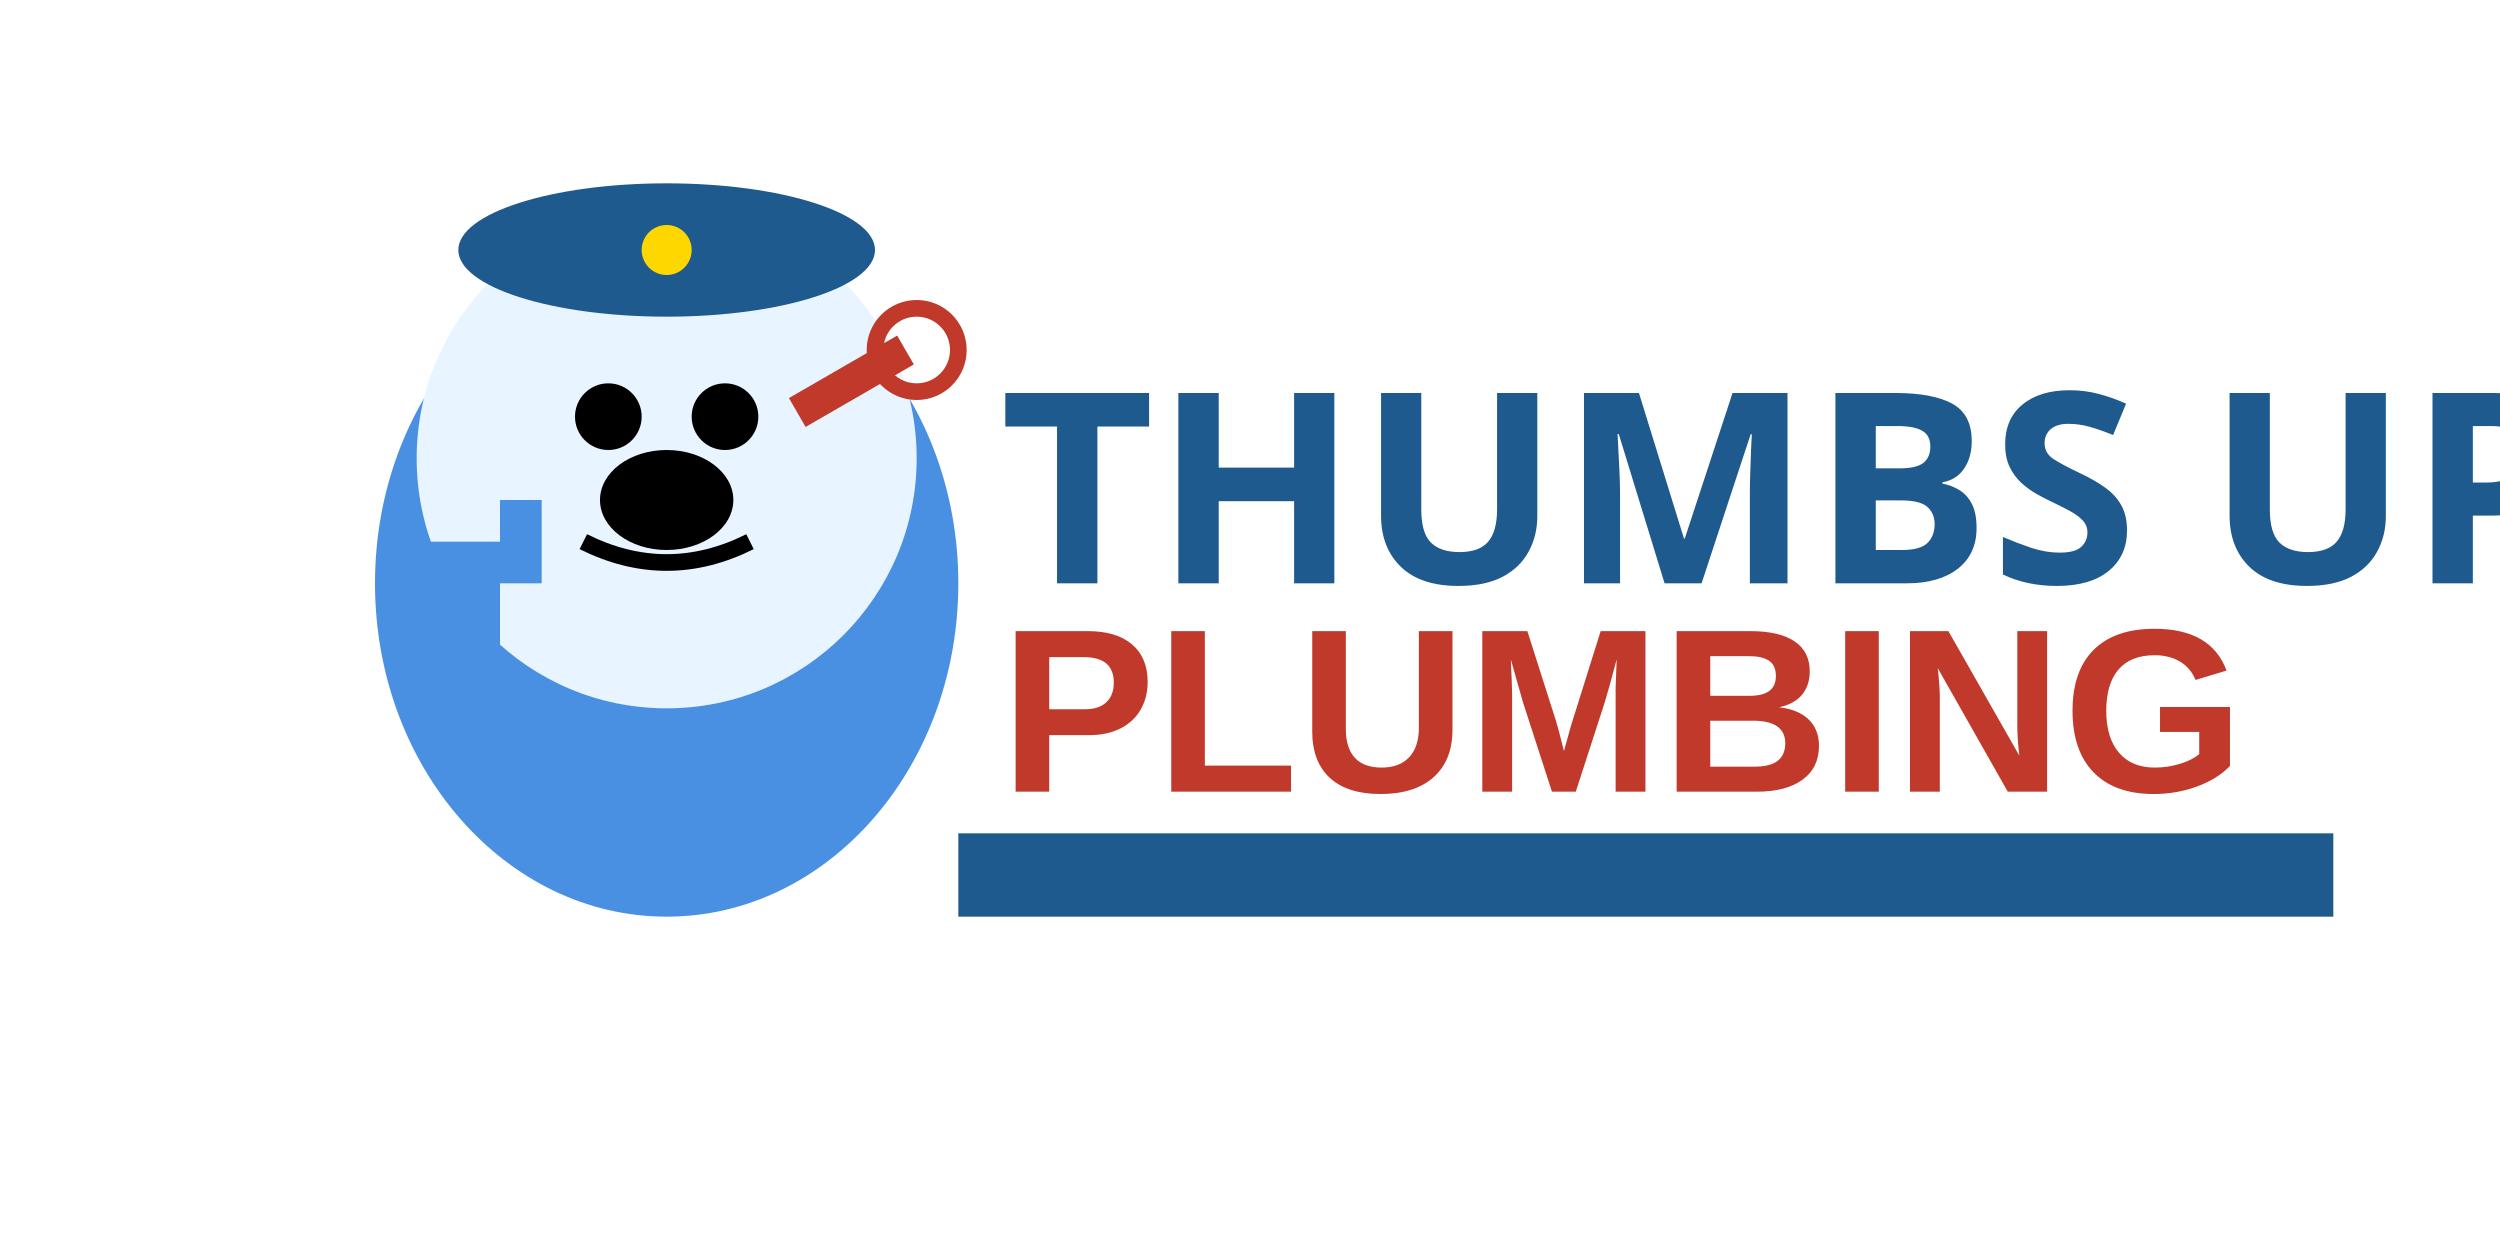
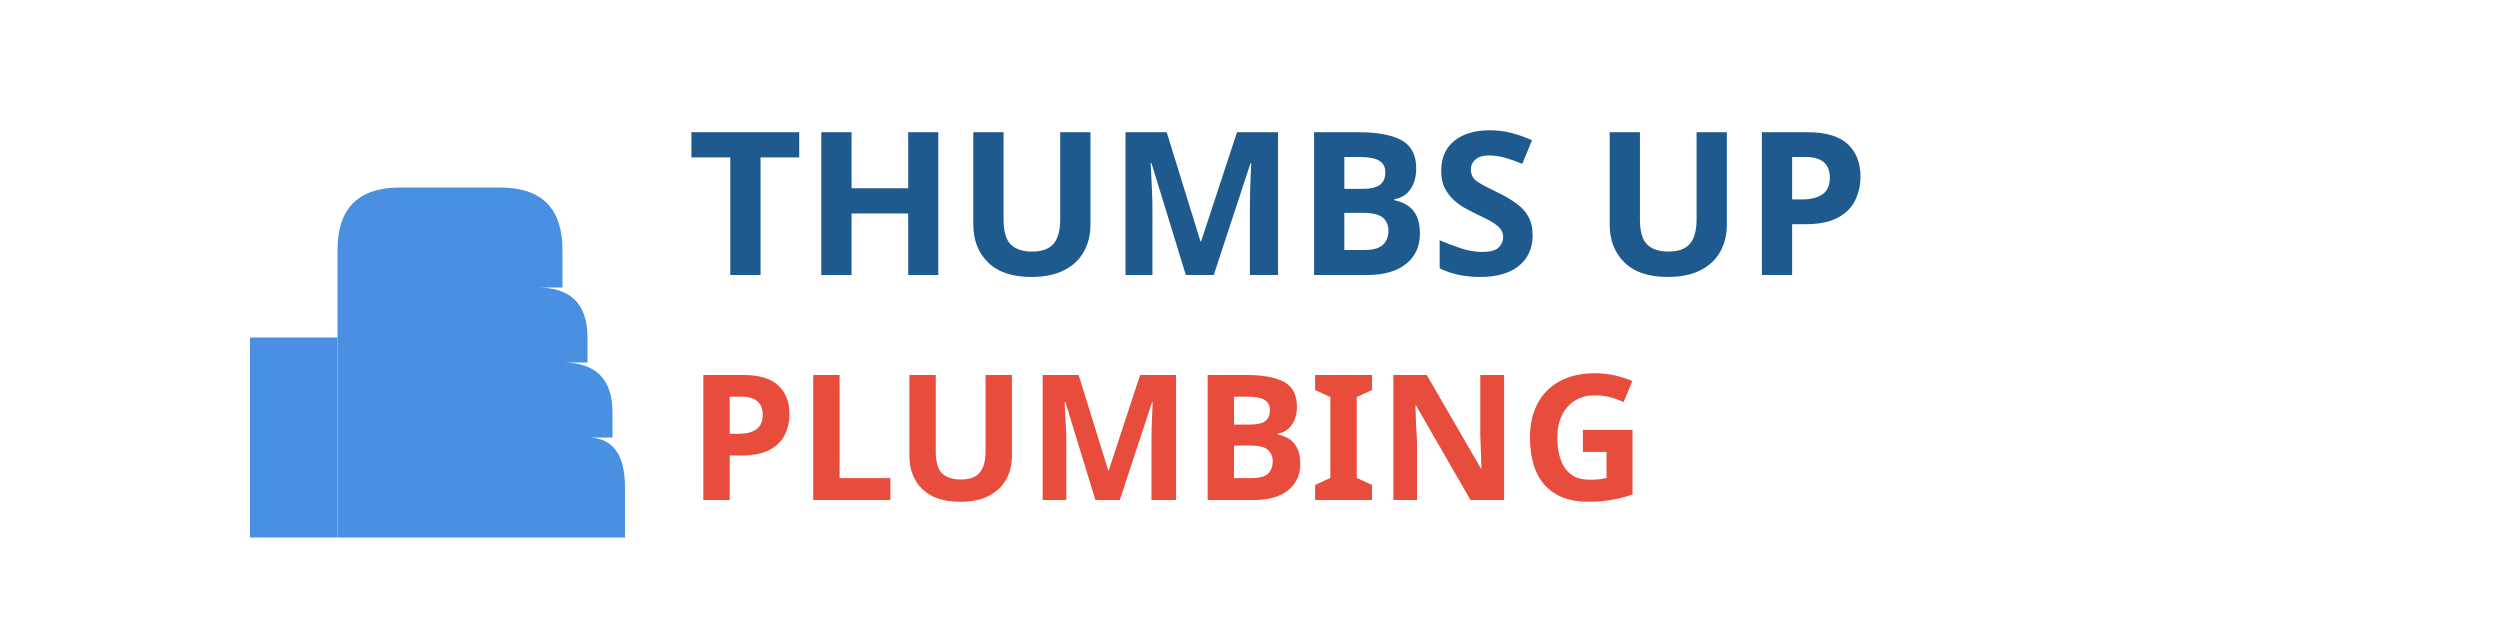
- <svg xmlns="http://www.w3.org/2000/svg" viewBox="0 0 300 150" fill="none">
-   <ellipse cx="80" cy="70" rx="35" ry="40" fill="#4A90E2" />
-   <circle cx="80" cy="55" r="30" fill="#E8F4FF" />
-   <circle cx="73" cy="50" r="4" fill="black" />
-   <circle cx="87" cy="50" r="4" fill="black" />
-   <ellipse cx="80" cy="60" rx="8" ry="6" fill="black" />
-   <path d="M 70 65 Q 80 70 90 65" stroke="black" stroke-width="2" fill="none" />
-   <ellipse cx="80" cy="30" rx="25" ry="8" fill="#1E5A8E" />
-   <rect x="60" y="25" width="40" height="10" fill="#1E5A8E" rx="2" />
-   <circle cx="80" cy="30" r="3" fill="gold" />
-   <rect x="95" y="45" width="15" height="4" fill="#C0392B" transform="rotate(-30 100 47)" />
-   <circle cx="110" cy="42" r="5" stroke="#C0392B" stroke-width="2" fill="none" />
-   <path d="M 50 65 L 50 80 L 60 80 L 60 70 L 65 70 L 65 60 L 60 60 L 60 65 Z" fill="#4A90E2" />
-   <text x="120" y="70" font-family="Impact, Arial Black, sans-serif" font-size="32" font-weight="900" fill="#1E5A8E">THUMBS UP</text>
-   <text x="120" y="95" font-family="Impact, Arial, sans-serif" font-size="28" font-weight="bold" fill="#C0392B">PLUMBING</text>
-   <path d="M 115 100 L 280 100 L 280 110 L 115 110 Z" fill="#1E5A8E" />
+ <svg xmlns="http://www.w3.org/2000/svg" viewBox="0 0 200 50" fill="none">
+   <g transform="translate(5, 5)">
+     <path d="M 15 38 L 15 22 L 22 22 L 22 38 Z" fill="#4A90E2" />
+     <path d="M 22 25 L 22 15 Q 22 10 27 10 L 35 10 Q 40 10 40 15 L 40 18 L 38 18 Q 42 18 42 22 L 42 24 L 40 24 Q 44 24 44 28 L 44 30 L 42 30 Q 45 30 45 34 L 45 38 L 22 38 Z" fill="#4A90E2" />
+   </g>
+   <text x="55" y="22" font-family="Impact, Arial Black, sans-serif" font-size="16" font-weight="bold" fill="#1E5A8E">THUMBS UP</text>
+   <text x="55" y="40" font-family="Impact, Arial Black, sans-serif" font-size="14" font-weight="bold" fill="#E74C3C">PLUMBING</text>
</svg>
